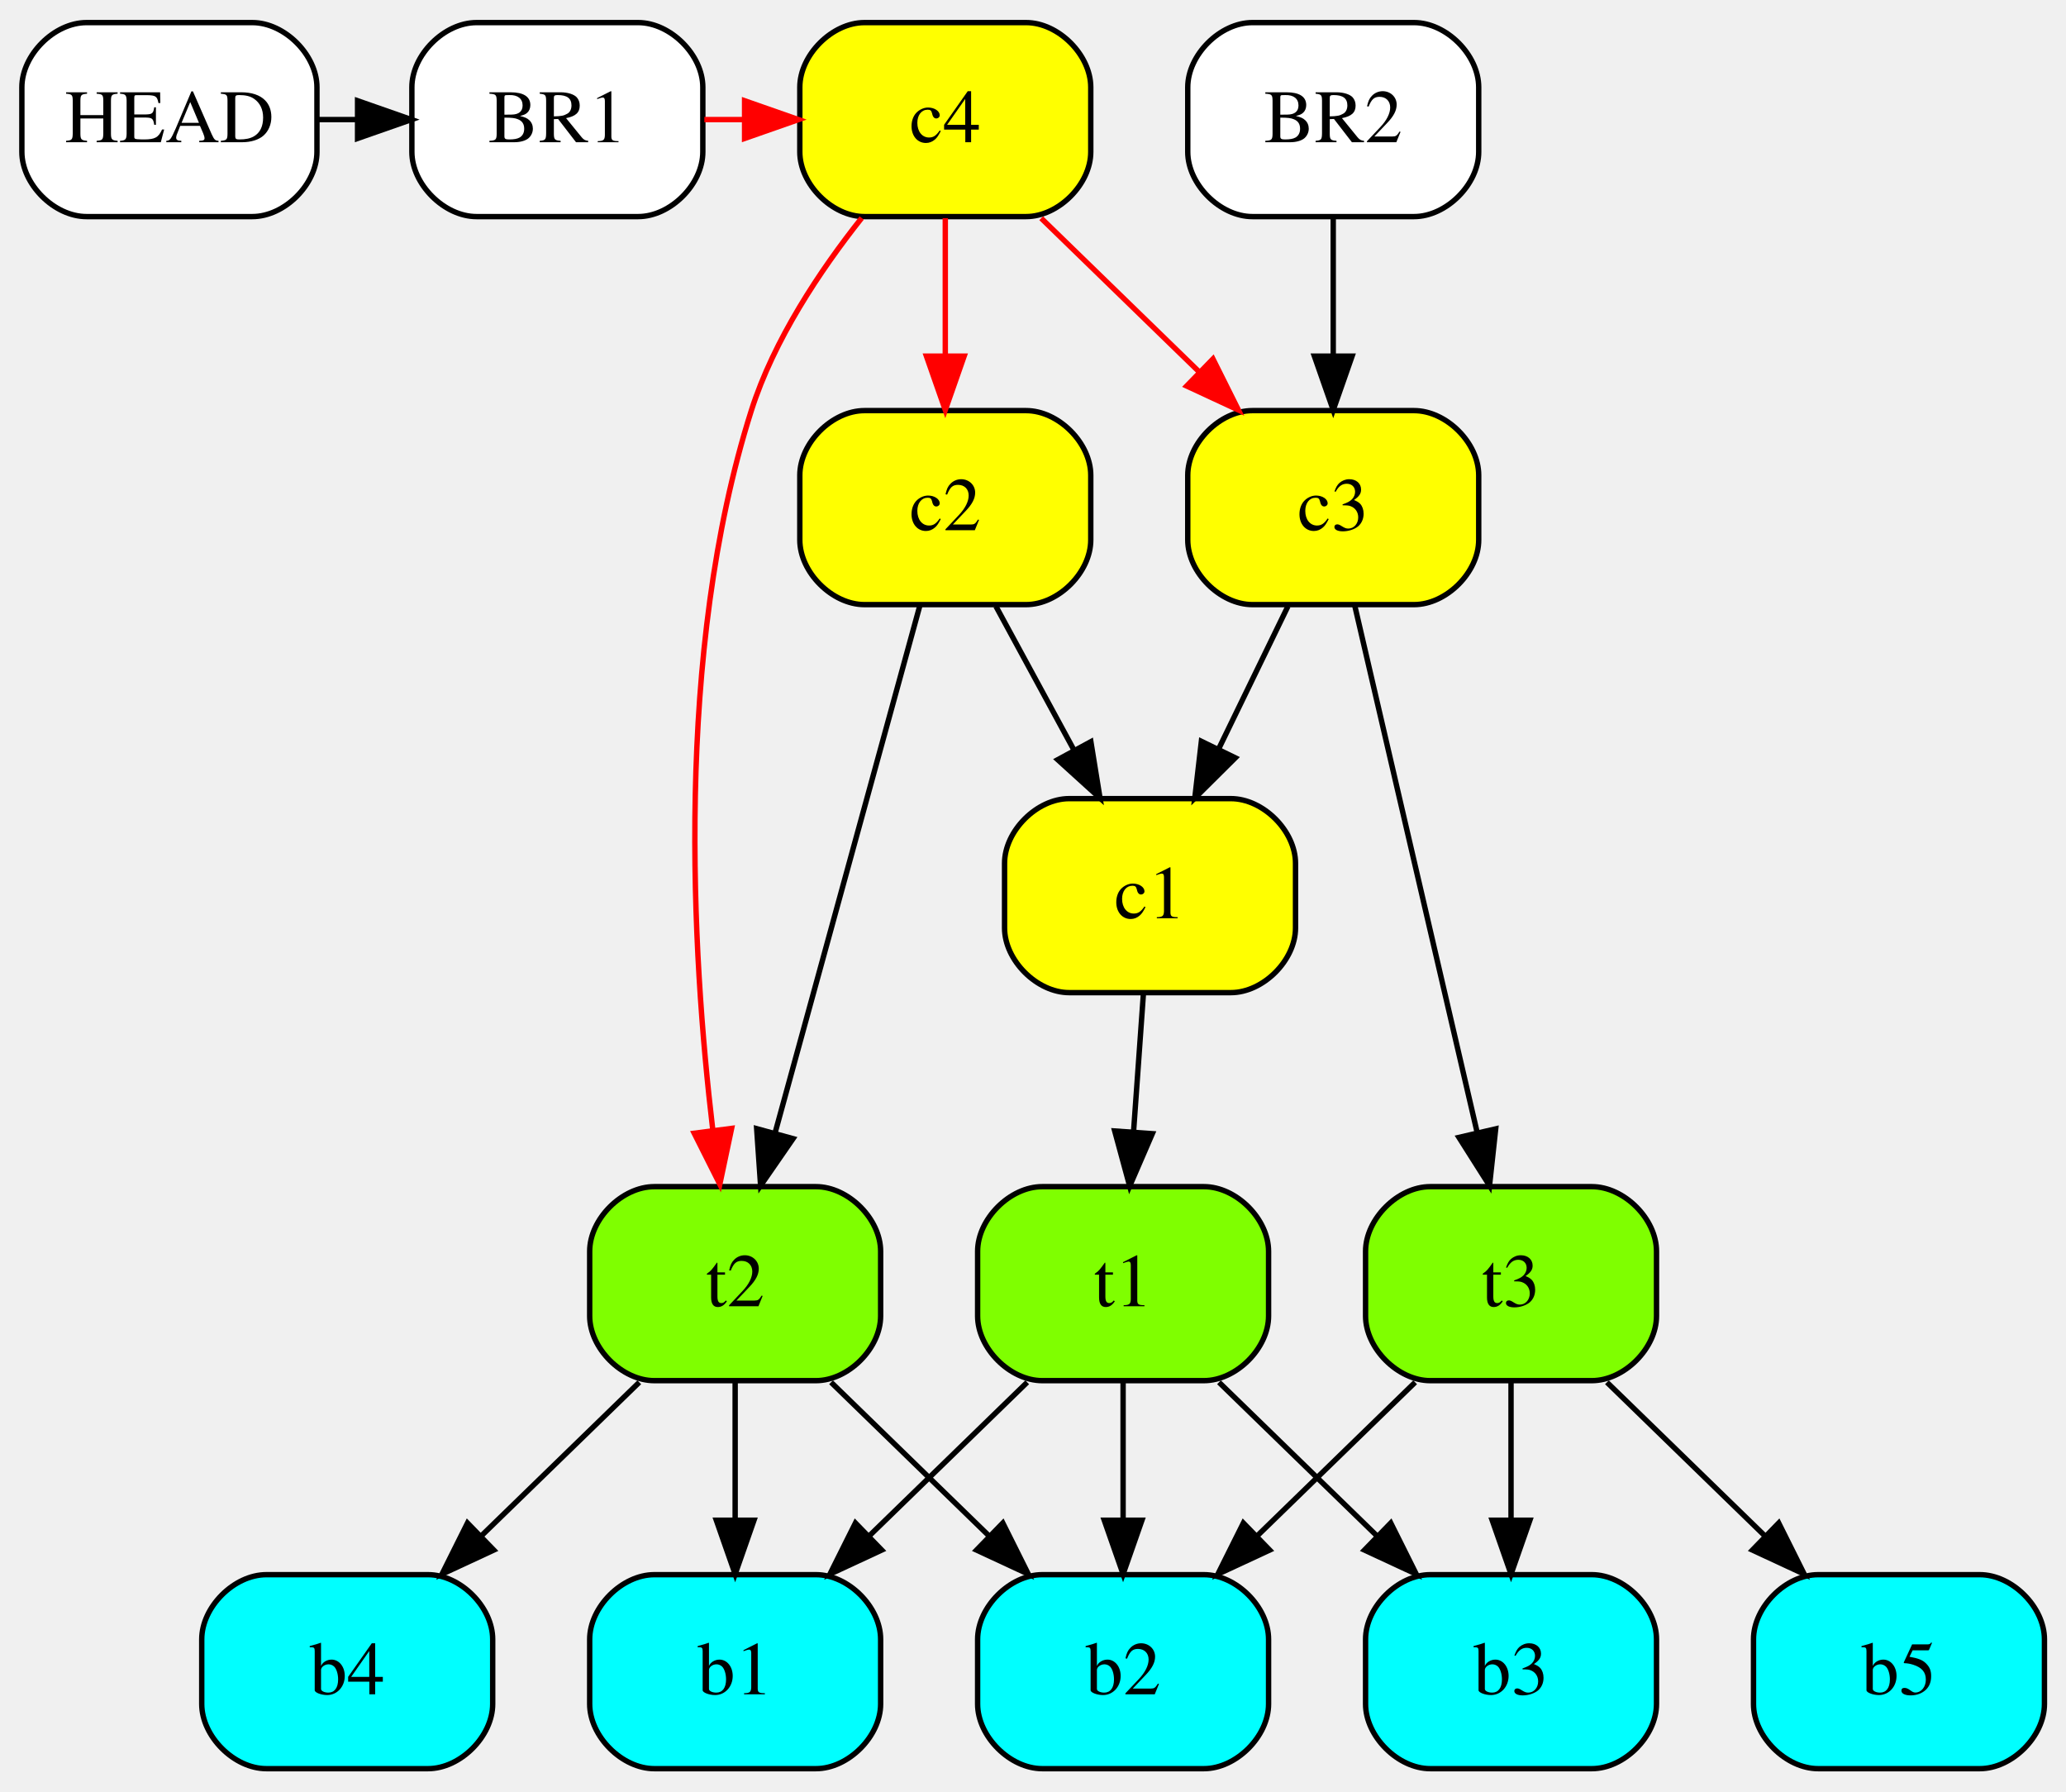
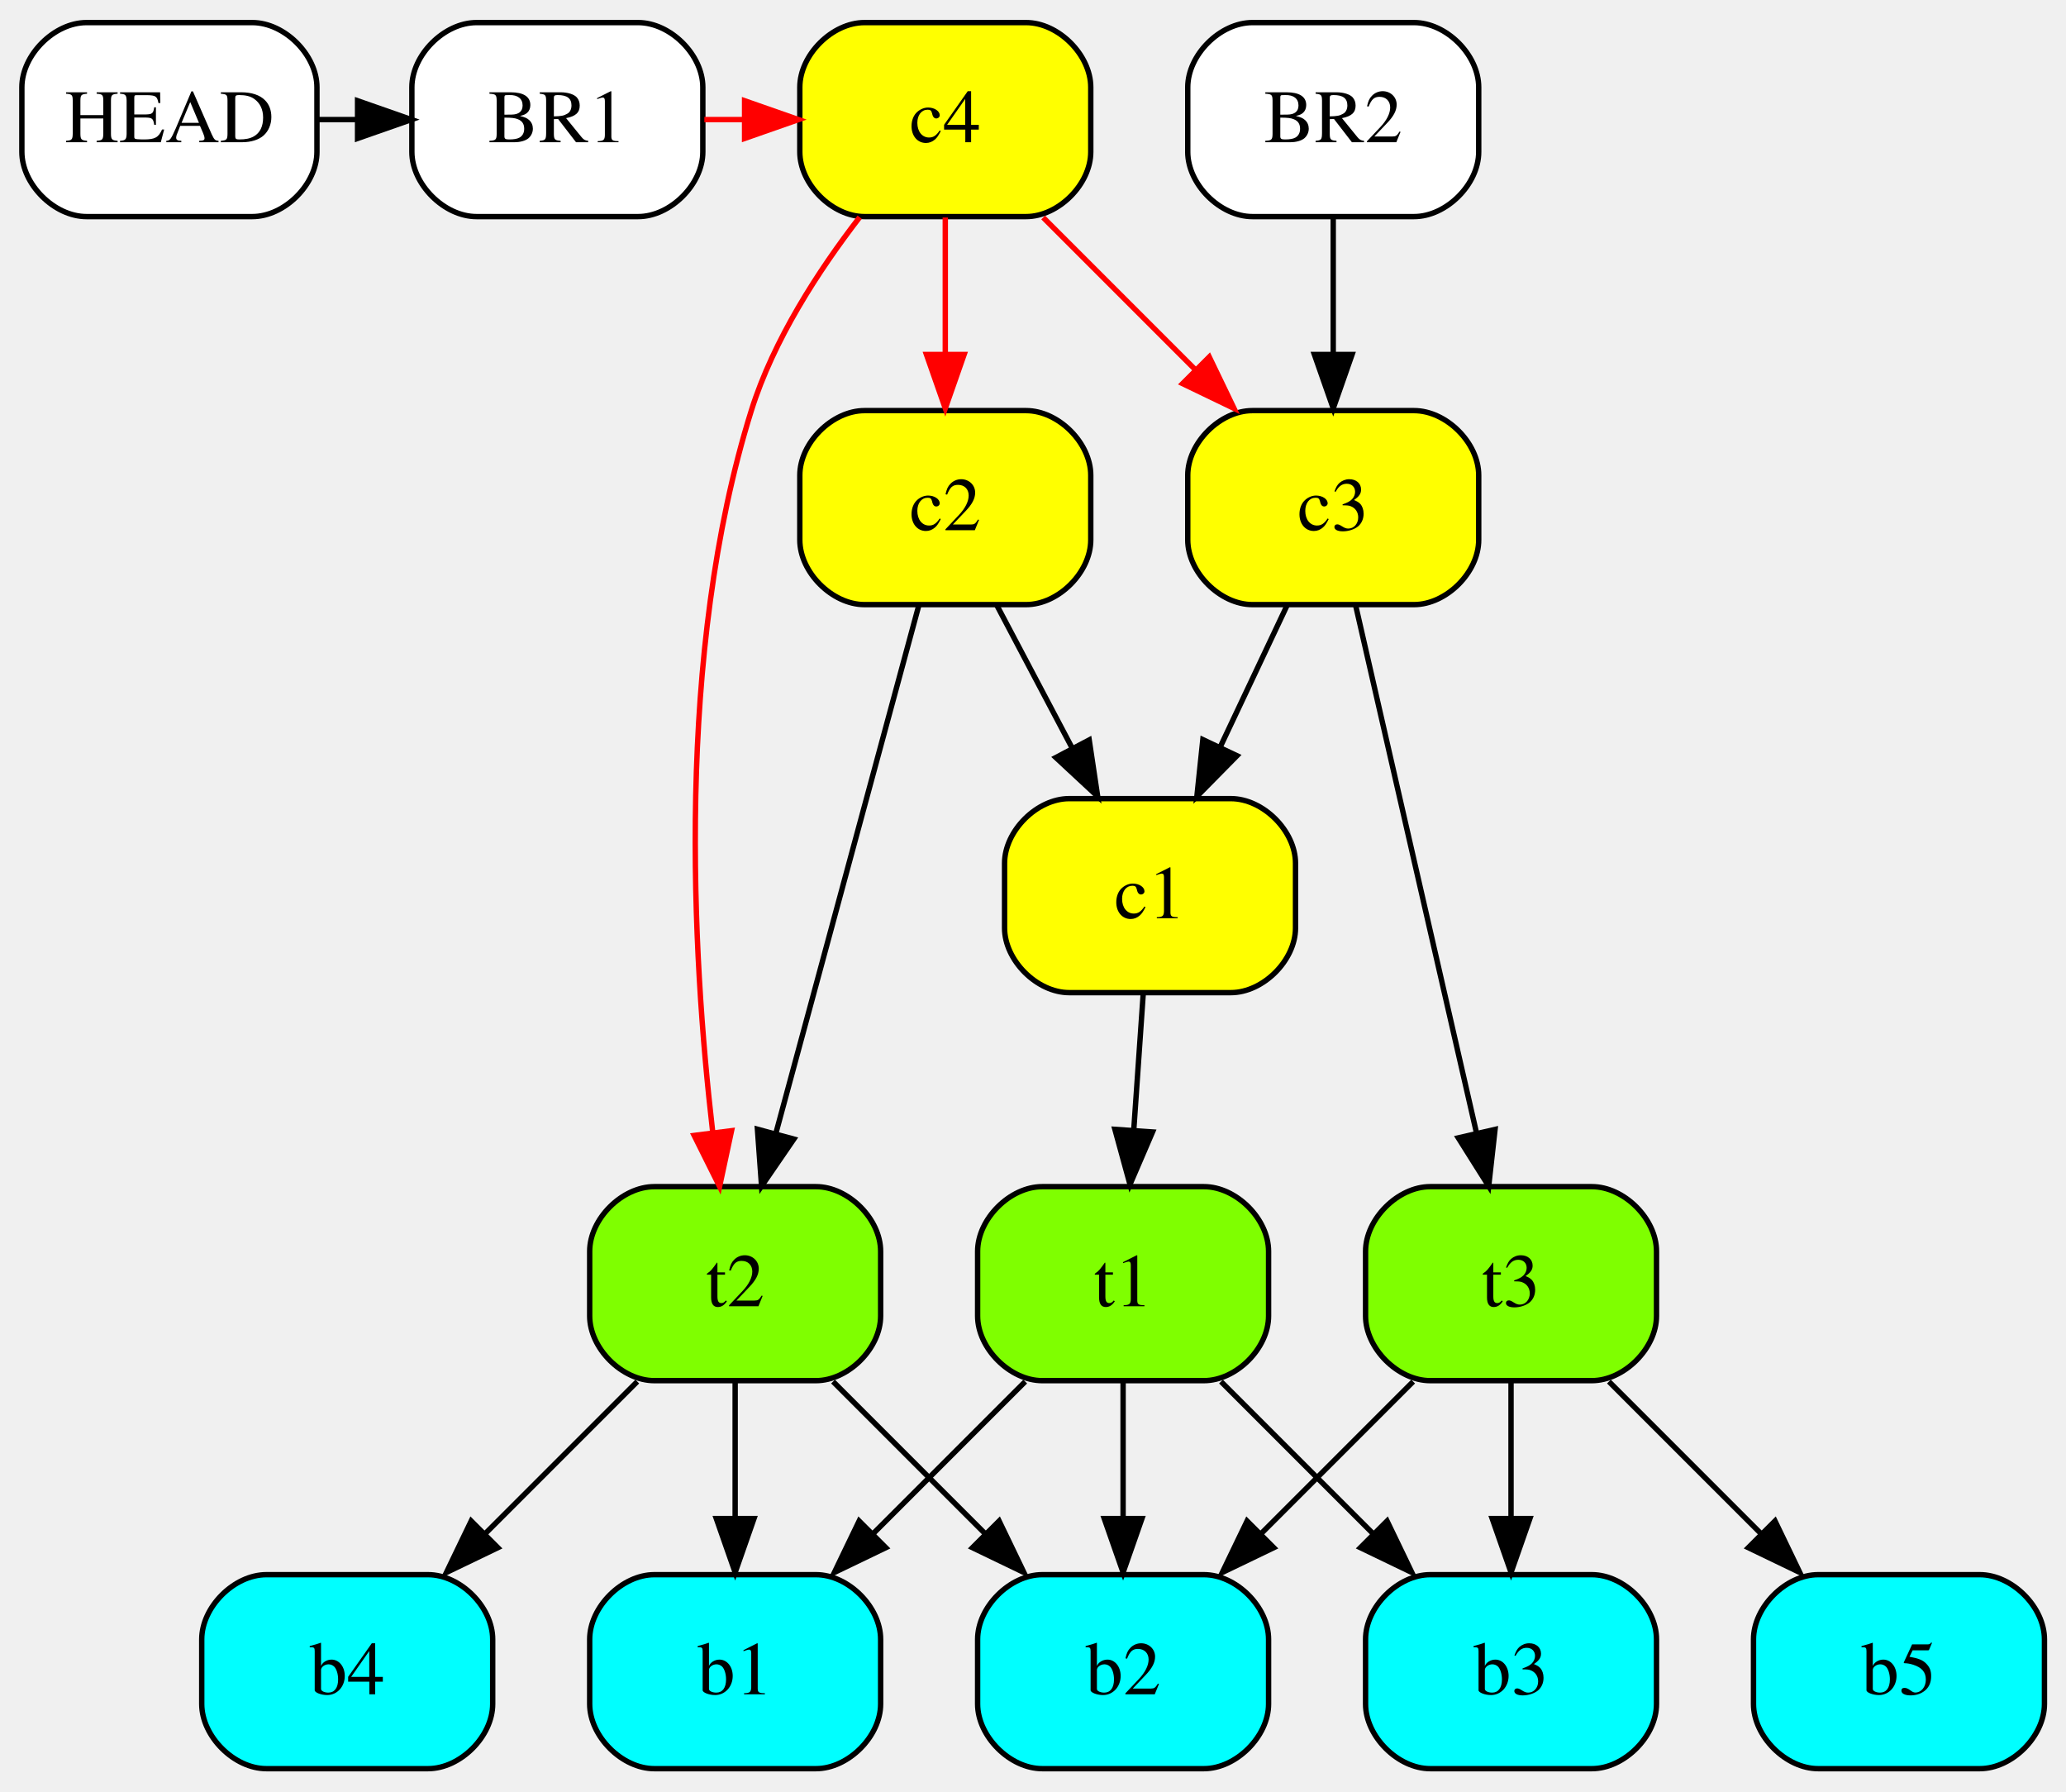
<svg xmlns="http://www.w3.org/2000/svg" width="383pt" height="332pt" viewBox="0.00 0.00 383.44 332.00">
  <g id="graph0" class="graph" transform="scale(1 1) rotate(0) translate(4 328)">
    <g id="node1" class="node">
-       <path fill="white" stroke="black" d="M42.824,-324C42.824,-324 12.059,-324 12.059,-324 6.058,-324 0.058,-318 0.058,-312 0.058,-312 0.058,-300 0.058,-300 0.058,-294 6.058,-288 12.059,-288 12.059,-288 42.824,-288 42.824,-288 48.824,-288 54.824,-294 54.824,-300 54.824,-300 54.824,-312 54.824,-312 54.824,-318 48.824,-324 42.824,-324" />
-       <text text-anchor="middle" x="27.441" y="-301.8" font-family="Times,serif" font-size="14.00">HEAD</text>
+       <path fill="#ffffff" stroke="#000000" d="M42.824,-324C42.824,-324 12.059,-324 12.059,-324 6.059,-324 .059,-318 .059,-312 .059,-312 .059,-300 .059,-300 .059,-294 6.059,-288 12.059,-288 12.059,-288 42.824,-288 42.824,-288 48.824,-288 54.824,-294 54.824,-300 54.824,-300 54.824,-312 54.824,-312 54.824,-318 48.824,-324 42.824,-324" />
+       <text text-anchor="middle" x="27.441" y="-301.8" font-family="Times,serif" font-size="14.00" fill="#000000">HEAD</text>
    </g>
    <g id="node2" class="node">
-       <path fill="white" stroke="black" d="M114.441,-324C114.441,-324 84.441,-324 84.441,-324 78.441,-324 72.441,-318 72.441,-312 72.441,-312 72.441,-300 72.441,-300 72.441,-294 78.441,-288 84.441,-288 84.441,-288 114.441,-288 114.441,-288 120.441,-288 126.441,-294 126.441,-300 126.441,-300 126.441,-312 126.441,-312 126.441,-318 120.441,-324 114.441,-324" />
-       <text text-anchor="middle" x="99.441" y="-301.8" font-family="Times,serif" font-size="14.00">BR1</text>
+       <path fill="#ffffff" stroke="#000000" d="M114.441,-324C114.441,-324 84.441,-324 84.441,-324 78.441,-324 72.441,-318 72.441,-312 72.441,-312 72.441,-300 72.441,-300 72.441,-294 78.441,-288 84.441,-288 84.441,-288 114.441,-288 114.441,-288 120.441,-288 126.441,-294 126.441,-300 126.441,-300 126.441,-312 126.441,-312 126.441,-318 120.441,-324 114.441,-324" />
+       <text text-anchor="middle" x="99.441" y="-301.8" font-family="Times,serif" font-size="14.00" fill="#000000">BR1</text>
    </g>
    <g id="edge1" class="edge">
-       <path fill="none" stroke="black" d="M55.004,-306C57.445,-306 59.886,-306 62.327,-306" />
-       <polygon fill="black" stroke="black" points="62.362,-309.5 72.362,-306 62.362,-302.5 62.362,-309.5" />
+       <path fill="none" stroke="#000000" d="M55.004,-306C57.445,-306 59.886,-306 62.327,-306" />
+       <polygon fill="#000000" stroke="#000000" points="62.362,-309.5 72.362,-306 62.362,-302.5 62.362,-309.5" />
    </g>
    <g id="node7" class="node">
-       <path fill="yellow" stroke="black" d="M186.441,-324C186.441,-324 156.441,-324 156.441,-324 150.441,-324 144.441,-318 144.441,-312 144.441,-312 144.441,-300 144.441,-300 144.441,-294 150.441,-288 156.441,-288 156.441,-288 186.441,-288 186.441,-288 192.441,-288 198.441,-294 198.441,-300 198.441,-300 198.441,-312 198.441,-312 198.441,-318 192.441,-324 186.441,-324" />
-       <text text-anchor="middle" x="171.441" y="-301.8" font-family="Times,serif" font-size="14.00">c4</text>
+       <path fill="#ffff00" stroke="#000000" d="M186.441,-324C186.441,-324 156.441,-324 156.441,-324 150.441,-324 144.441,-318 144.441,-312 144.441,-312 144.441,-300 144.441,-300 144.441,-294 150.441,-288 156.441,-288 156.441,-288 186.441,-288 186.441,-288 192.441,-288 198.441,-294 198.441,-300 198.441,-300 198.441,-312 198.441,-312 198.441,-318 192.441,-324 186.441,-324" />
+       <text text-anchor="middle" x="171.441" y="-301.8" font-family="Times,serif" font-size="14.00" fill="#000000">c4</text>
    </g>
    <g id="edge17" class="edge">
-       <path fill="none" stroke="red" d="M126.723,-306C129.179,-306 131.636,-306 134.092,-306" />
-       <polygon fill="red" stroke="red" points="134.191,-309.5 144.191,-306 134.191,-302.5 134.191,-309.5" />
+       <path fill="none" stroke="#ff0000" d="M126.723,-306C129.179,-306 131.636,-306 134.092,-306" />
+       <polygon fill="#ff0000" stroke="#ff0000" points="134.191,-309.5 144.191,-306 134.191,-302.5 134.191,-309.5" />
    </g>
    <g id="node3" class="node">
-       <path fill="white" stroke="black" d="M258.441,-324C258.441,-324 228.441,-324 228.441,-324 222.441,-324 216.441,-318 216.441,-312 216.441,-312 216.441,-300 216.441,-300 216.441,-294 222.441,-288 228.441,-288 228.441,-288 258.441,-288 258.441,-288 264.441,-288 270.441,-294 270.441,-300 270.441,-300 270.441,-312 270.441,-312 270.441,-318 264.441,-324 258.441,-324" />
-       <text text-anchor="middle" x="243.441" y="-301.8" font-family="Times,serif" font-size="14.00">BR2</text>
+       <path fill="#ffffff" stroke="#000000" d="M258.441,-324C258.441,-324 228.441,-324 228.441,-324 222.441,-324 216.441,-318 216.441,-312 216.441,-312 216.441,-300 216.441,-300 216.441,-294 222.441,-288 228.441,-288 228.441,-288 258.441,-288 258.441,-288 264.441,-288 270.441,-294 270.441,-300 270.441,-300 270.441,-312 270.441,-312 270.441,-318 264.441,-324 258.441,-324" />
+       <text text-anchor="middle" x="243.441" y="-301.8" font-family="Times,serif" font-size="14.00" fill="#000000">BR2</text>
    </g>
    <g id="node6" class="node">
-       <path fill="yellow" stroke="black" d="M258.441,-252C258.441,-252 228.441,-252 228.441,-252 222.441,-252 216.441,-246 216.441,-240 216.441,-240 216.441,-228 216.441,-228 216.441,-222 222.441,-216 228.441,-216 228.441,-216 258.441,-216 258.441,-216 264.441,-216 270.441,-222 270.441,-228 270.441,-228 270.441,-240 270.441,-240 270.441,-246 264.441,-252 258.441,-252" />
-       <text text-anchor="middle" x="243.441" y="-229.8" font-family="Times,serif" font-size="14.00">c3</text>
+       <path fill="#ffff00" stroke="#000000" d="M258.441,-252C258.441,-252 228.441,-252 228.441,-252 222.441,-252 216.441,-246 216.441,-240 216.441,-240 216.441,-228 216.441,-228 216.441,-222 222.441,-216 228.441,-216 228.441,-216 258.441,-216 258.441,-216 264.441,-216 270.441,-222 270.441,-228 270.441,-228 270.441,-240 270.441,-240 270.441,-246 264.441,-252 258.441,-252" />
+       <text text-anchor="middle" x="243.441" y="-229.8" font-family="Times,serif" font-size="14.00" fill="#000000">c3</text>
    </g>
    <g id="edge2" class="edge">
-       <path fill="none" stroke="black" d="M243.441,-287.697C243.441,-279.983 243.441,-270.712 243.441,-262.112" />
-       <polygon fill="black" stroke="black" points="246.942,-262.104 243.441,-252.104 239.942,-262.104 246.942,-262.104" />
+       <path fill="none" stroke="#000000" d="M243.441,-287.831C243.441,-280.131 243.441,-270.974 243.441,-262.417" />
+       <polygon fill="#000000" stroke="#000000" points="246.941,-262.413 243.441,-252.413 239.941,-262.413 246.941,-262.413" />
    </g>
    <g id="node4" class="node">
-       <path fill="yellow" stroke="black" d="M224.441,-180C224.441,-180 194.441,-180 194.441,-180 188.441,-180 182.441,-174 182.441,-168 182.441,-168 182.441,-156 182.441,-156 182.441,-150 188.441,-144 194.441,-144 194.441,-144 224.441,-144 224.441,-144 230.441,-144 236.441,-150 236.441,-156 236.441,-156 236.441,-168 236.441,-168 236.441,-174 230.441,-180 224.441,-180" />
-       <text text-anchor="middle" x="209.441" y="-157.8" font-family="Times,serif" font-size="14.00">c1</text>
+       <path fill="#ffff00" stroke="#000000" d="M224.441,-180C224.441,-180 194.441,-180 194.441,-180 188.441,-180 182.441,-174 182.441,-168 182.441,-168 182.441,-156 182.441,-156 182.441,-150 188.441,-144 194.441,-144 194.441,-144 224.441,-144 224.441,-144 230.441,-144 236.441,-150 236.441,-156 236.441,-156 236.441,-168 236.441,-168 236.441,-174 230.441,-180 224.441,-180" />
+       <text text-anchor="middle" x="209.441" y="-157.8" font-family="Times,serif" font-size="14.00" fill="#000000">c1</text>
    </g>
    <g id="node8" class="node">
-       <path fill="chartreuse" stroke="black" d="M219.441,-108C219.441,-108 189.441,-108 189.441,-108 183.441,-108 177.441,-102 177.441,-96 177.441,-96 177.441,-84 177.441,-84 177.441,-78 183.441,-72 189.441,-72 189.441,-72 219.441,-72 219.441,-72 225.441,-72 231.441,-78 231.441,-84 231.441,-84 231.441,-96 231.441,-96 231.441,-102 225.441,-108 219.441,-108" />
-       <text text-anchor="middle" x="204.441" y="-85.8" font-family="Times,serif" font-size="14.00">t1</text>
+       <path fill="#7fff00" stroke="#000000" d="M219.441,-108C219.441,-108 189.441,-108 189.441,-108 183.441,-108 177.441,-102 177.441,-96 177.441,-96 177.441,-84 177.441,-84 177.441,-78 183.441,-72 189.441,-72 189.441,-72 219.441,-72 219.441,-72 225.441,-72 231.441,-78 231.441,-84 231.441,-84 231.441,-96 231.441,-96 231.441,-102 225.441,-108 219.441,-108" />
+       <text text-anchor="middle" x="204.441" y="-85.8" font-family="Times,serif" font-size="14.00" fill="#000000">t1</text>
    </g>
    <g id="edge3" class="edge">
-       <path fill="none" stroke="black" d="M208.205,-143.697C207.654,-135.983 206.992,-126.712 206.378,-118.112" />
-       <polygon fill="black" stroke="black" points="209.867,-117.83 205.663,-108.104 202.885,-118.328 209.867,-117.83" />
+       <path fill="none" stroke="#000000" d="M208.18,-143.831C207.645,-136.131 207.009,-126.974 206.415,-118.417" />
+       <polygon fill="#000000" stroke="#000000" points="209.905,-118.147 205.72,-108.413 202.921,-118.632 209.905,-118.147" />
    </g>
    <g id="node5" class="node">
-       <path fill="yellow" stroke="black" d="M186.441,-252C186.441,-252 156.441,-252 156.441,-252 150.441,-252 144.441,-246 144.441,-240 144.441,-240 144.441,-228 144.441,-228 144.441,-222 150.441,-216 156.441,-216 156.441,-216 186.441,-216 186.441,-216 192.441,-216 198.441,-222 198.441,-228 198.441,-228 198.441,-240 198.441,-240 198.441,-246 192.441,-252 186.441,-252" />
-       <text text-anchor="middle" x="171.441" y="-229.8" font-family="Times,serif" font-size="14.00">c2</text>
+       <path fill="#ffff00" stroke="#000000" d="M186.441,-252C186.441,-252 156.441,-252 156.441,-252 150.441,-252 144.441,-246 144.441,-240 144.441,-240 144.441,-228 144.441,-228 144.441,-222 150.441,-216 156.441,-216 156.441,-216 186.441,-216 186.441,-216 192.441,-216 198.441,-222 198.441,-228 198.441,-228 198.441,-240 198.441,-240 198.441,-246 192.441,-252 186.441,-252" />
+       <text text-anchor="middle" x="171.441" y="-229.8" font-family="Times,serif" font-size="14.00" fill="#000000">c2</text>
    </g>
    <g id="edge13" class="edge">
-       <path fill="none" stroke="black" d="M180.835,-215.697C185.206,-207.644 190.499,-197.894 195.337,-188.982" />
-       <polygon fill="black" stroke="black" points="198.461,-190.563 200.156,-180.104 192.309,-187.223 198.461,-190.563" />
+       <path fill="none" stroke="#000000" d="M181.03,-215.831C185.273,-207.792 190.353,-198.167 195.037,-189.292" />
+       <polygon fill="#000000" stroke="#000000" points="198.151,-190.891 199.723,-180.413 191.96,-187.624 198.151,-190.891" />
    </g>
    <g id="node9" class="node">
-       <path fill="chartreuse" stroke="black" d="M147.441,-108C147.441,-108 117.441,-108 117.441,-108 111.441,-108 105.441,-102 105.441,-96 105.441,-96 105.441,-84 105.441,-84 105.441,-78 111.441,-72 117.441,-72 117.441,-72 147.441,-72 147.441,-72 153.441,-72 159.441,-78 159.441,-84 159.441,-84 159.441,-96 159.441,-96 159.441,-102 153.441,-108 147.441,-108" />
-       <text text-anchor="middle" x="132.441" y="-85.8" font-family="Times,serif" font-size="14.00">t2</text>
+       <path fill="#7fff00" stroke="#000000" d="M147.441,-108C147.441,-108 117.441,-108 117.441,-108 111.441,-108 105.441,-102 105.441,-96 105.441,-96 105.441,-84 105.441,-84 105.441,-78 111.441,-72 117.441,-72 117.441,-72 147.441,-72 147.441,-72 153.441,-72 159.441,-78 159.441,-84 159.441,-84 159.441,-96 159.441,-96 159.441,-102 153.441,-108 147.441,-108" />
+       <text text-anchor="middle" x="132.441" y="-85.8" font-family="Times,serif" font-size="14.00" fill="#000000">t2</text>
    </g>
    <g id="edge14" class="edge">
-       <path fill="none" stroke="black" d="M166.737,-215.871C160.061,-191.564 147.772,-146.819 139.861,-118.013" />
-       <polygon fill="black" stroke="black" points="143.186,-116.905 137.162,-108.189 136.436,-118.759 143.186,-116.905" />
+       <path fill="none" stroke="#000000" d="M166.502,-215.762C159.821,-191.093 147.841,-146.86 140.017,-117.973" />
+       <polygon fill="#000000" stroke="#000000" points="143.333,-116.827 137.341,-108.09 136.577,-118.657 143.333,-116.827" />
    </g>
    <g id="edge15" class="edge">
-       <path fill="none" stroke="black" d="M235.037,-215.697C231.167,-207.728 226.49,-198.1 222.198,-189.264" />
-       <polygon fill="black" stroke="black" points="225.267,-187.57 217.749,-180.104 218.97,-190.629 225.267,-187.57" />
+       <path fill="none" stroke="#000000" d="M234.862,-215.831C231.106,-207.877 226.616,-198.369 222.462,-189.572" />
+       <polygon fill="#000000" stroke="#000000" points="225.572,-187.961 218.137,-180.413 219.242,-190.95 225.572,-187.961" />
    </g>
    <g id="node10" class="node">
-       <path fill="chartreuse" stroke="black" d="M291.441,-108C291.441,-108 261.441,-108 261.441,-108 255.441,-108 249.441,-102 249.441,-96 249.441,-96 249.441,-84 249.441,-84 249.441,-78 255.441,-72 261.441,-72 261.441,-72 291.441,-72 291.441,-72 297.441,-72 303.441,-78 303.441,-84 303.441,-84 303.441,-96 303.441,-96 303.441,-102 297.441,-108 291.441,-108" />
-       <text text-anchor="middle" x="276.441" y="-85.8" font-family="Times,serif" font-size="14.00">t3</text>
+       <path fill="#7fff00" stroke="#000000" d="M291.441,-108C291.441,-108 261.441,-108 261.441,-108 255.441,-108 249.441,-102 249.441,-96 249.441,-96 249.441,-84 249.441,-84 249.441,-78 255.441,-72 261.441,-72 261.441,-72 291.441,-72 291.441,-72 297.441,-72 303.441,-78 303.441,-84 303.441,-84 303.441,-96 303.441,-96 303.441,-102 297.441,-108 291.441,-108" />
+       <text text-anchor="middle" x="276.441" y="-85.8" font-family="Times,serif" font-size="14.00" fill="#000000">t3</text>
    </g>
    <g id="edge16" class="edge">
-       <path fill="none" stroke="black" d="M247.422,-215.871C253.071,-191.564 263.469,-146.819 270.164,-118.013" />
-       <polygon fill="black" stroke="black" points="273.592,-118.722 272.447,-108.189 266.774,-117.137 273.592,-118.722" />
+       <path fill="none" stroke="#000000" d="M247.621,-215.762C253.274,-191.093 263.411,-146.86 270.031,-117.973" />
+       <polygon fill="#000000" stroke="#000000" points="273.474,-118.619 272.296,-108.09 266.651,-117.055 273.474,-118.619" />
    </g>
    <g id="edge18" class="edge">
-       <path fill="none" stroke="red" d="M171.441,-287.697C171.441,-279.983 171.441,-270.712 171.441,-262.112" />
-       <polygon fill="red" stroke="red" points="174.942,-262.104 171.441,-252.104 167.942,-262.104 174.942,-262.104" />
+       <path fill="none" stroke="#ff0000" d="M171.441,-287.831C171.441,-280.131 171.441,-270.974 171.441,-262.417" />
+       <polygon fill="#ff0000" stroke="#ff0000" points="174.941,-262.413 171.441,-252.413 167.941,-262.413 174.941,-262.413" />
    </g>
    <g id="edge19" class="edge">
-       <path fill="none" stroke="red" d="M189.239,-287.697C198.045,-279.135 208.824,-268.656 218.443,-259.304" />
-       <polygon fill="red" stroke="red" points="221.118,-261.585 225.848,-252.104 216.239,-256.566 221.118,-261.585" />
+       <path fill="none" stroke="#ff0000" d="M189.61,-287.831C198.157,-279.285 208.497,-268.944 217.822,-259.62" />
+       <polygon fill="#ff0000" stroke="#ff0000" points="220.432,-261.959 225.028,-252.413 215.482,-257.01 220.432,-261.959" />
    </g>
    <g id="edge20" class="edge">
-       <path fill="none" stroke="red" d="M155.929,-287.743C148.195,-277.991 139.618,-265.145 135.441,-252 121.142,-206.997 124.406,-151.292 128.282,-118.598" />
-       <polygon fill="red" stroke="red" points="131.784,-118.808 129.595,-108.441 124.842,-117.91 131.784,-118.808" />
+       <path fill="none" stroke="#ff0000" d="M155.551,-287.886C147.915,-277.998 139.547,-265.119 135.441,-252 121.328,-206.896 124.447,-151.22 128.259,-118.274" />
+       <polygon fill="#ff0000" stroke="#ff0000" points="131.773,-118.381 129.554,-108.021 124.828,-117.504 131.773,-118.381" />
    </g>
    <g id="node11" class="node">
-       <path fill="cyan" stroke="black" d="M147.441,-36C147.441,-36 117.441,-36 117.441,-36 111.441,-36 105.441,-30 105.441,-24 105.441,-24 105.441,-12 105.441,-12 105.441,-6 111.441,-0 117.441,-0 117.441,-0 147.441,-0 147.441,-0 153.441,-0 159.441,-6 159.441,-12 159.441,-12 159.441,-24 159.441,-24 159.441,-30 153.441,-36 147.441,-36" />
-       <text text-anchor="middle" x="132.441" y="-13.8" font-family="Times,serif" font-size="14.00">b1</text>
+       <path fill="#00ffff" stroke="#000000" d="M147.441,-36C147.441,-36 117.441,-36 117.441,-36 111.441,-36 105.441,-30 105.441,-24 105.441,-24 105.441,-12 105.441,-12 105.441,-6 111.441,0 117.441,0 117.441,0 147.441,0 147.441,0 153.441,0 159.441,-6 159.441,-12 159.441,-12 159.441,-24 159.441,-24 159.441,-30 153.441,-36 147.441,-36" />
+       <text text-anchor="middle" x="132.441" y="-13.8" font-family="Times,serif" font-size="14.00" fill="#000000">b1</text>
    </g>
    <g id="edge4" class="edge">
-       <path fill="none" stroke="black" d="M186.644,-71.697C177.837,-63.135 167.059,-52.656 157.44,-43.304" />
-       <polygon fill="black" stroke="black" points="159.644,-40.566 150.034,-36.104 154.765,-45.585 159.644,-40.566" />
+       <path fill="none" stroke="#000000" d="M186.273,-71.831C177.726,-63.285 167.386,-52.944 158.061,-43.62" />
+       <polygon fill="#000000" stroke="#000000" points="160.401,-41.01 150.855,-36.413 155.451,-45.959 160.401,-41.01" />
    </g>
    <g id="node12" class="node">
-       <path fill="cyan" stroke="black" d="M219.441,-36C219.441,-36 189.441,-36 189.441,-36 183.441,-36 177.441,-30 177.441,-24 177.441,-24 177.441,-12 177.441,-12 177.441,-6 183.441,-0 189.441,-0 189.441,-0 219.441,-0 219.441,-0 225.441,-0 231.441,-6 231.441,-12 231.441,-12 231.441,-24 231.441,-24 231.441,-30 225.441,-36 219.441,-36" />
-       <text text-anchor="middle" x="204.441" y="-13.8" font-family="Times,serif" font-size="14.00">b2</text>
+       <path fill="#00ffff" stroke="#000000" d="M219.441,-36C219.441,-36 189.441,-36 189.441,-36 183.441,-36 177.441,-30 177.441,-24 177.441,-24 177.441,-12 177.441,-12 177.441,-6 183.441,0 189.441,0 189.441,0 219.441,0 219.441,0 225.441,0 231.441,-6 231.441,-12 231.441,-12 231.441,-24 231.441,-24 231.441,-30 225.441,-36 219.441,-36" />
+       <text text-anchor="middle" x="204.441" y="-13.8" font-family="Times,serif" font-size="14.00" fill="#000000">b2</text>
    </g>
    <g id="edge5" class="edge">
-       <path fill="none" stroke="black" d="M204.441,-71.697C204.441,-63.983 204.441,-54.712 204.441,-46.112" />
-       <polygon fill="black" stroke="black" points="207.942,-46.104 204.441,-36.104 200.942,-46.104 207.942,-46.104" />
+       <path fill="none" stroke="#000000" d="M204.441,-71.831C204.441,-64.131 204.441,-54.974 204.441,-46.417" />
+       <polygon fill="#000000" stroke="#000000" points="207.941,-46.413 204.441,-36.413 200.941,-46.413 207.941,-46.413" />
    </g>
    <g id="node13" class="node">
-       <path fill="cyan" stroke="black" d="M291.441,-36C291.441,-36 261.441,-36 261.441,-36 255.441,-36 249.441,-30 249.441,-24 249.441,-24 249.441,-12 249.441,-12 249.441,-6 255.441,-0 261.441,-0 261.441,-0 291.441,-0 291.441,-0 297.441,-0 303.441,-6 303.441,-12 303.441,-12 303.441,-24 303.441,-24 303.441,-30 297.441,-36 291.441,-36" />
-       <text text-anchor="middle" x="276.441" y="-13.8" font-family="Times,serif" font-size="14.00">b3</text>
+       <path fill="#00ffff" stroke="#000000" d="M291.441,-36C291.441,-36 261.441,-36 261.441,-36 255.441,-36 249.441,-30 249.441,-24 249.441,-24 249.441,-12 249.441,-12 249.441,-6 255.441,0 261.441,0 261.441,0 291.441,0 291.441,0 297.441,0 303.441,-6 303.441,-12 303.441,-12 303.441,-24 303.441,-24 303.441,-30 297.441,-36 291.441,-36" />
+       <text text-anchor="middle" x="276.441" y="-13.8" font-family="Times,serif" font-size="14.00" fill="#000000">b3</text>
    </g>
    <g id="edge6" class="edge">
-       <path fill="none" stroke="black" d="M222.239,-71.697C231.045,-63.135 241.824,-52.656 251.443,-43.304" />
-       <polygon fill="black" stroke="black" points="254.118,-45.585 258.848,-36.104 249.239,-40.566 254.118,-45.585" />
+       <path fill="none" stroke="#000000" d="M222.61,-71.831C231.157,-63.285 241.497,-52.944 250.822,-43.62" />
+       <polygon fill="#000000" stroke="#000000" points="253.432,-45.959 258.028,-36.413 248.482,-41.01 253.432,-45.959" />
    </g>
    <g id="edge7" class="edge">
-       <path fill="none" stroke="black" d="M132.441,-71.697C132.441,-63.983 132.441,-54.712 132.441,-46.112" />
-       <polygon fill="black" stroke="black" points="135.942,-46.104 132.441,-36.104 128.942,-46.104 135.942,-46.104" />
+       <path fill="none" stroke="#000000" d="M132.441,-71.831C132.441,-64.131 132.441,-54.974 132.441,-46.417" />
+       <polygon fill="#000000" stroke="#000000" points="135.941,-46.413 132.441,-36.413 128.941,-46.413 135.941,-46.413" />
    </g>
    <g id="edge8" class="edge">
-       <path fill="none" stroke="black" d="M150.239,-71.697C159.045,-63.135 169.824,-52.656 179.443,-43.304" />
-       <polygon fill="black" stroke="black" points="182.118,-45.585 186.848,-36.104 177.239,-40.566 182.118,-45.585" />
+       <path fill="none" stroke="#000000" d="M150.61,-71.831C159.157,-63.285 169.497,-52.944 178.822,-43.62" />
+       <polygon fill="#000000" stroke="#000000" points="181.432,-45.959 186.028,-36.413 176.482,-41.01 181.432,-45.959" />
    </g>
    <g id="node14" class="node">
-       <path fill="cyan" stroke="black" d="M75.441,-36C75.441,-36 45.441,-36 45.441,-36 39.441,-36 33.441,-30 33.441,-24 33.441,-24 33.441,-12 33.441,-12 33.441,-6 39.441,-0 45.441,-0 45.441,-0 75.441,-0 75.441,-0 81.441,-0 87.441,-6 87.441,-12 87.441,-12 87.441,-24 87.441,-24 87.441,-30 81.441,-36 75.441,-36" />
-       <text text-anchor="middle" x="60.441" y="-13.8" font-family="Times,serif" font-size="14.00">b4</text>
+       <path fill="#00ffff" stroke="#000000" d="M75.441,-36C75.441,-36 45.441,-36 45.441,-36 39.441,-36 33.441,-30 33.441,-24 33.441,-24 33.441,-12 33.441,-12 33.441,-6 39.441,0 45.441,0 45.441,0 75.441,0 75.441,0 81.441,0 87.441,-6 87.441,-12 87.441,-12 87.441,-24 87.441,-24 87.441,-30 81.441,-36 75.441,-36" />
+       <text text-anchor="middle" x="60.441" y="-13.8" font-family="Times,serif" font-size="14.00" fill="#000000">b4</text>
    </g>
    <g id="edge9" class="edge">
-       <path fill="none" stroke="black" d="M114.644,-71.697C105.837,-63.135 95.059,-52.656 85.44,-43.304" />
-       <polygon fill="black" stroke="black" points="87.644,-40.566 78.034,-36.104 82.765,-45.585 87.644,-40.566" />
+       <path fill="none" stroke="#000000" d="M114.273,-71.831C105.726,-63.285 95.386,-52.944 86.061,-43.62" />
+       <polygon fill="#000000" stroke="#000000" points="88.401,-41.01 78.855,-36.413 83.451,-45.959 88.401,-41.01" />
    </g>
    <g id="edge10" class="edge">
-       <path fill="none" stroke="black" d="M258.644,-71.697C249.837,-63.135 239.059,-52.656 229.44,-43.304" />
-       <polygon fill="black" stroke="black" points="231.644,-40.566 222.034,-36.104 226.765,-45.585 231.644,-40.566" />
+       <path fill="none" stroke="#000000" d="M258.273,-71.831C249.726,-63.285 239.386,-52.944 230.061,-43.62" />
+       <polygon fill="#000000" stroke="#000000" points="232.401,-41.01 222.855,-36.413 227.451,-45.959 232.401,-41.01" />
    </g>
    <g id="edge11" class="edge">
-       <path fill="none" stroke="black" d="M276.441,-71.697C276.441,-63.983 276.441,-54.712 276.441,-46.112" />
-       <polygon fill="black" stroke="black" points="279.942,-46.104 276.441,-36.104 272.942,-46.104 279.942,-46.104" />
+       <path fill="none" stroke="#000000" d="M276.441,-71.831C276.441,-64.131 276.441,-54.974 276.441,-46.417" />
+       <polygon fill="#000000" stroke="#000000" points="279.942,-46.413 276.441,-36.413 272.942,-46.413 279.942,-46.413" />
    </g>
    <g id="node15" class="node">
-       <path fill="cyan" stroke="black" d="M363.441,-36C363.441,-36 333.441,-36 333.441,-36 327.441,-36 321.441,-30 321.441,-24 321.441,-24 321.441,-12 321.441,-12 321.441,-6 327.441,-0 333.441,-0 333.441,-0 363.441,-0 363.441,-0 369.441,-0 375.441,-6 375.441,-12 375.441,-12 375.441,-24 375.441,-24 375.441,-30 369.441,-36 363.441,-36" />
-       <text text-anchor="middle" x="348.441" y="-13.8" font-family="Times,serif" font-size="14.00">b5</text>
+       <path fill="#00ffff" stroke="#000000" d="M363.441,-36C363.441,-36 333.441,-36 333.441,-36 327.441,-36 321.441,-30 321.441,-24 321.441,-24 321.441,-12 321.441,-12 321.441,-6 327.441,0 333.441,0 333.441,0 363.441,0 363.441,0 369.441,0 375.441,-6 375.441,-12 375.441,-12 375.441,-24 375.441,-24 375.441,-30 369.441,-36 363.441,-36" />
+       <text text-anchor="middle" x="348.441" y="-13.8" font-family="Times,serif" font-size="14.00" fill="#000000">b5</text>
    </g>
    <g id="edge12" class="edge">
-       <path fill="none" stroke="black" d="M294.239,-71.697C303.045,-63.135 313.824,-52.656 323.443,-43.304" />
-       <polygon fill="black" stroke="black" points="326.118,-45.585 330.848,-36.104 321.239,-40.566 326.118,-45.585" />
+       <path fill="none" stroke="#000000" d="M294.61,-71.831C303.157,-63.285 313.497,-52.944 322.822,-43.62" />
+       <polygon fill="#000000" stroke="#000000" points="325.432,-45.959 330.028,-36.413 320.482,-41.01 325.432,-45.959" />
    </g>
  </g>
</svg>
